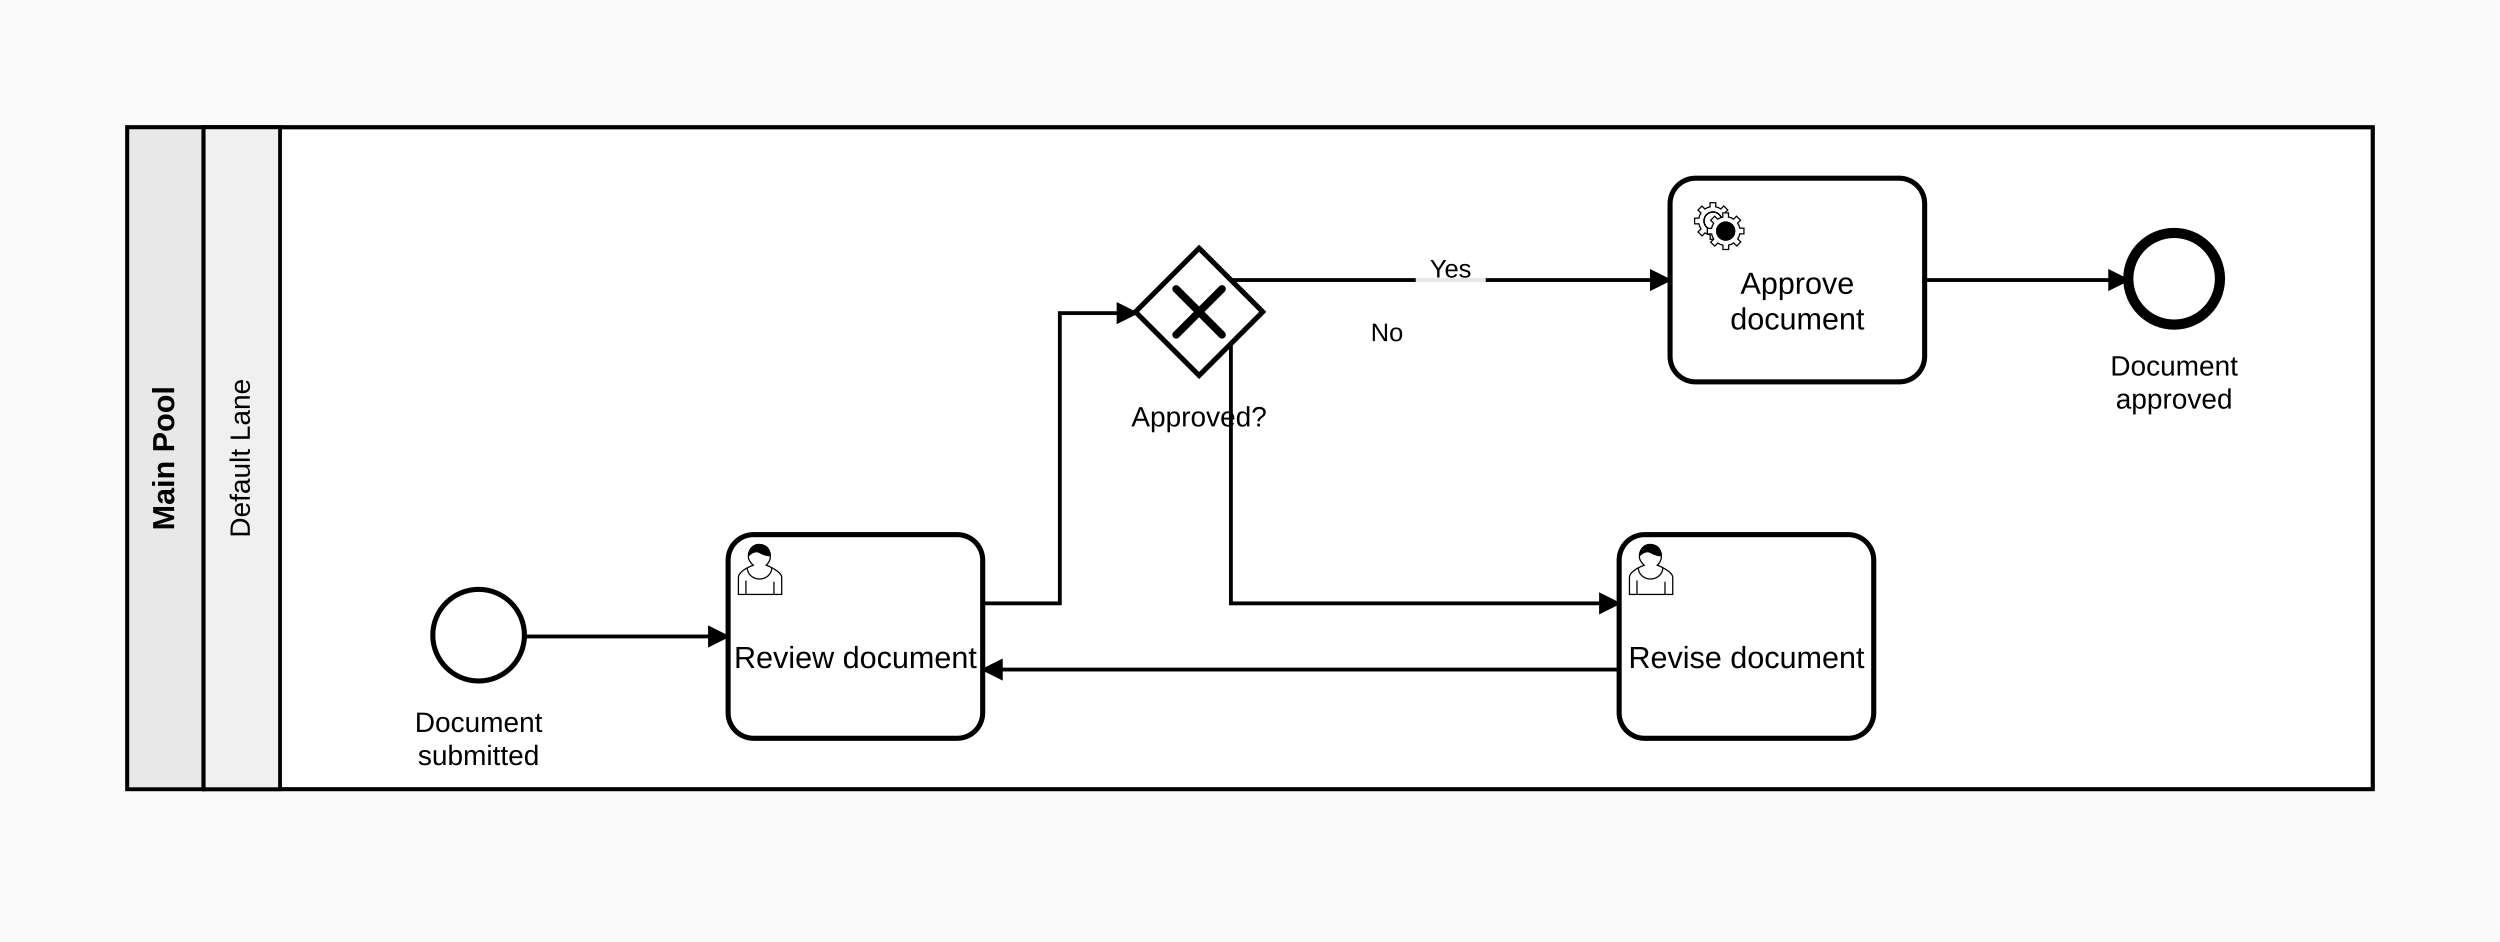
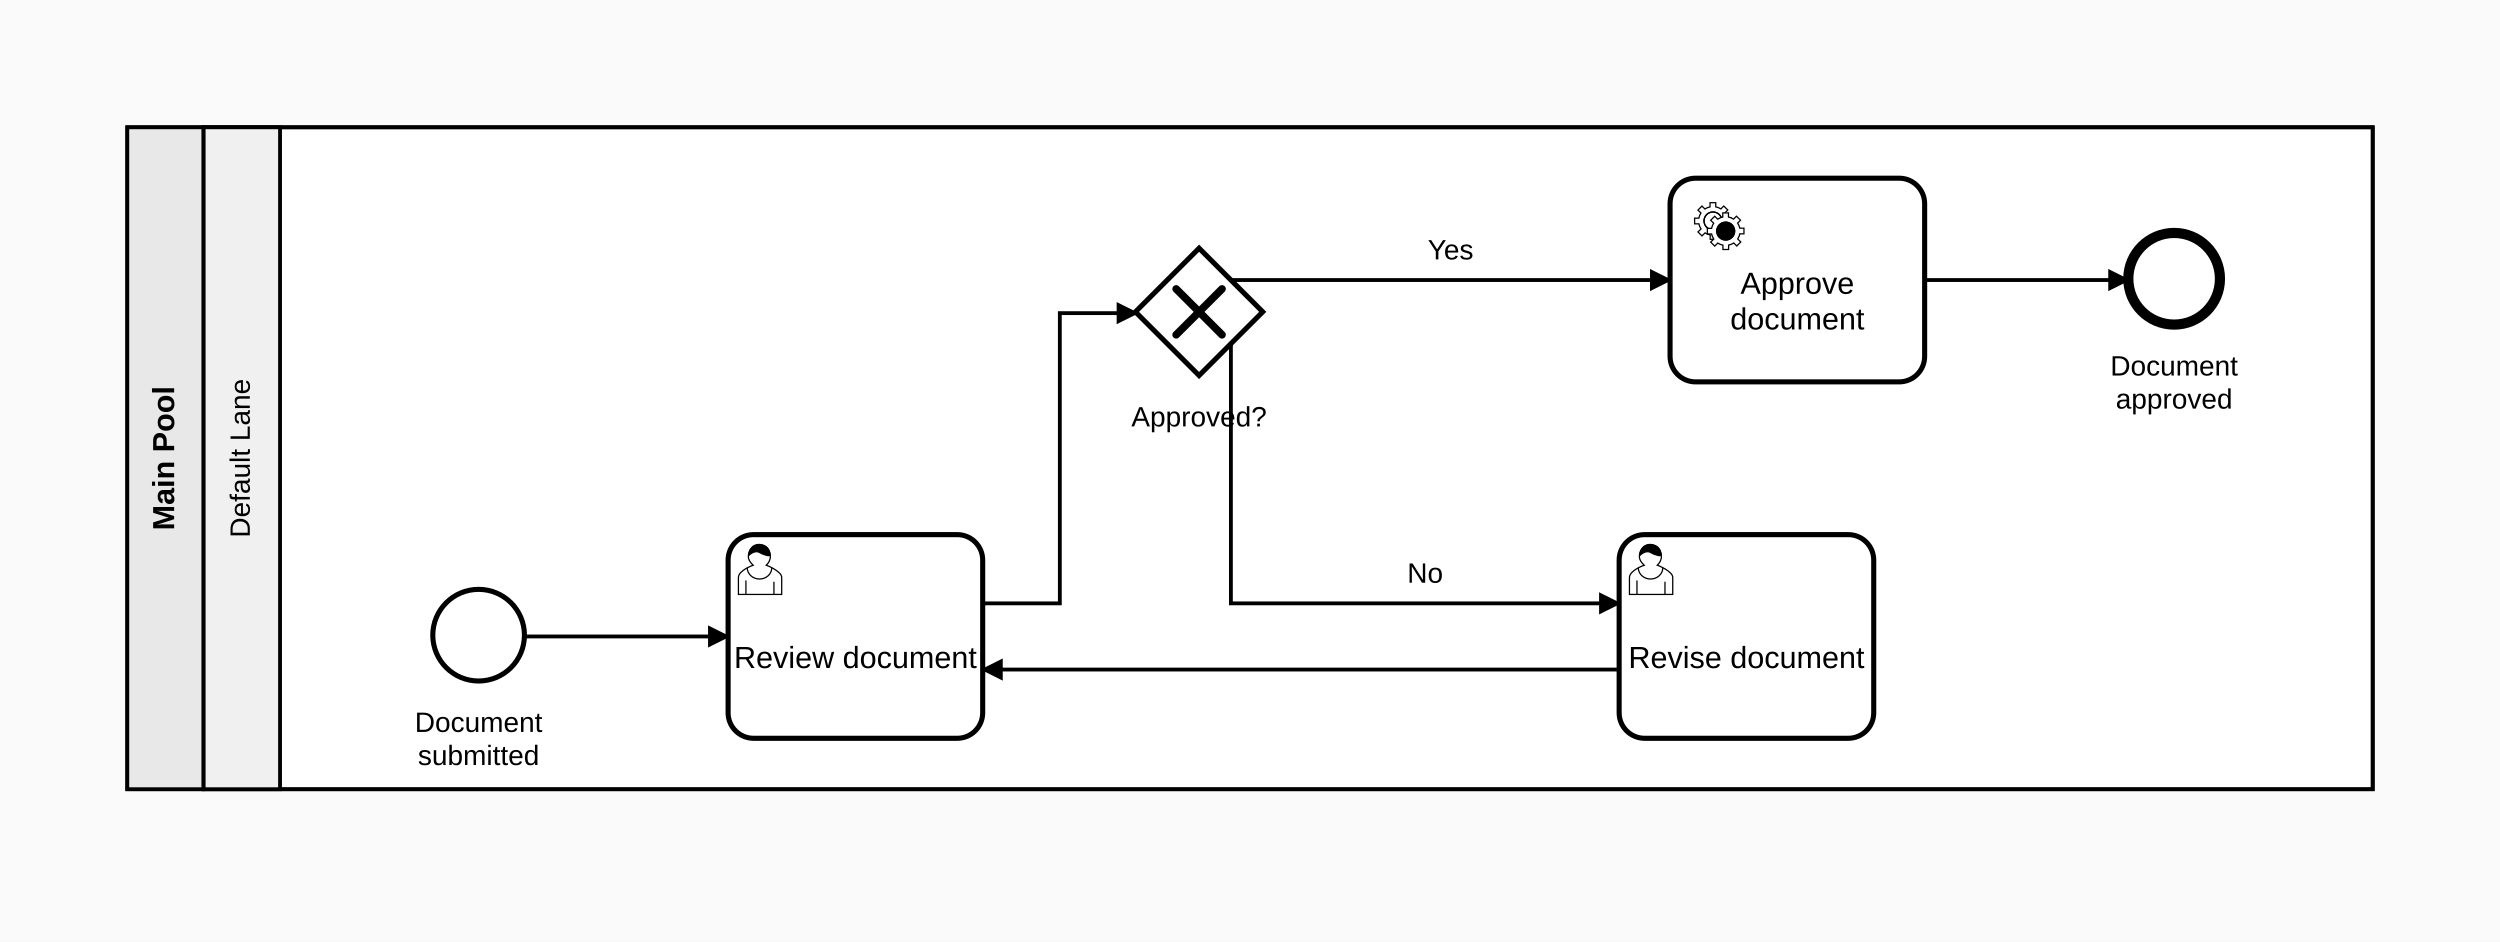
<svg xmlns="http://www.w3.org/2000/svg" width="982" height="370" viewBox="0 0 982 370" font-family="Arial, sans-serif">
  <defs>
    <marker id="seq-end" viewBox="0 0 20 20" refX="11" refY="10" markerWidth="10" markerHeight="10" orient="auto">
      <path d="M 1 5 L 11 10 L 1 15 Z" fill="#000000" stroke="#000000" stroke-width="1" />
    </marker>
    <marker id="seq-default-src" viewBox="0 0 20 20" refX="6" refY="10" markerWidth="10" markerHeight="10" orient="auto">
      <path d="M 6 3 L 10 17" stroke="#000000" stroke-width="1.5" />
    </marker>
    <marker id="seq-conditional-src" viewBox="0 0 20 20" refX="1" refY="10" markerWidth="12" markerHeight="12" orient="auto">
      <path d="M 1 10 L 8 6 L 15 10 L 8 14 Z" fill="#ffffff" stroke="#000000" stroke-width="1" />
    </marker>
    <marker id="msg-start" viewBox="0 0 20 20" refX="6" refY="6" markerWidth="20" markerHeight="20" orient="auto">
      <circle cx="6" cy="6" r="3.5" fill="#ffffff" stroke="#000000" stroke-width="1" />
    </marker>
    <marker id="msg-end" viewBox="0 0 20 20" refX="8.5" refY="5" markerWidth="20" markerHeight="20" orient="auto">
      <path d="m 1 5 l 0 -3 l 7 3 l -7 3 z" fill="#ffffff" stroke="#000000" stroke-width="1" stroke-linecap="butt" />
    </marker>
    <marker id="assoc-end" viewBox="0 0 20 20" refX="11" refY="10" markerWidth="10" markerHeight="10" orient="auto">
      <path d="M 1 5 L 11 10 L 1 15" fill="none" stroke="#000000" stroke-width="1.5" />
    </marker>
  </defs>
  <rect width="982" height="370" fill="#fafafa" />
  <rect x="50" y="50" width="882" height="260" fill="#ffffff" stroke="#000000" stroke-width="1.5" />
  <rect x="50" y="50" width="30" height="260" fill="#e8e8e8" stroke="#000000" stroke-width="1.5" />
  <text x="65" y="180" text-anchor="middle" dominant-baseline="middle" font-size="12" font-weight="bold" fill="#000000" transform="rotate(-90,65,180)">Main Pool</text>
  <rect x="80" y="50" width="852" height="260" fill="#ffffff" fill-opacity="0.25" stroke="#000000" stroke-width="1.5" />
  <rect x="80" y="50" width="30" height="260" fill="#f0f0f0" stroke="#000000" stroke-width="1.5" />
  <text x="95" y="180" text-anchor="middle" dominant-baseline="middle" font-size="11" fill="#000000" transform="rotate(-90,95,180)">Default Lane</text>
  <path d="M 206 250 L 286 250" stroke="#000000" stroke-width="1.5" fill="none" marker-end="url(#seq-end)" />
  <path d="M 386 237 L 416.3 237 L 416.3 123 L 446.5 123" stroke="#000000" stroke-width="1.5" fill="none" marker-end="url(#seq-end)" />
  <path d="M 483.5 110 L 656 110" stroke="#000000" stroke-width="1.5" fill="none" marker-end="url(#seq-end)" />
-   <rect x="556.1" y="97" width="27.5" height="16" rx="2" fill="white" fill-opacity="0.9" />
-   <text x="569.8" y="109" text-anchor="middle" font-size="10" fill="#000000">Yes</text>
+   <text text-anchor="middle" font-size="11" fill="#000000">
+     <tspan x="569.8" y="101.9">Yes</tspan>
+   </text>
  <path d="M 483.5 135 L 483.5 237 L 636 237" stroke="#000000" stroke-width="1.5" fill="none" marker-end="url(#seq-end)" />
-   <rect x="534.3" y="122" width="21" height="16" rx="2" fill="white" fill-opacity="0.9" />
-   <text x="544.8" y="134" text-anchor="middle" font-size="10" fill="#000000">No</text>
+   <text text-anchor="middle" font-size="11" fill="#000000">
+     <tspan x="559.8" y="228.9">No</tspan>
+   </text>
  <path d="M 636 263 L 386 263" stroke="#000000" stroke-width="1.5" fill="none" marker-end="url(#seq-end)" />
  <path d="M 756 110 L 836 110" stroke="#000000" stroke-width="1.5" fill="none" marker-end="url(#seq-end)" />
  <circle cx="188" cy="249.5" r="18" fill="#ffffff" fill-opacity="0.95" stroke="#000000" stroke-width="2" />
  <text x="188" y="287.5" text-anchor="middle" font-size="11" fill="#000000">Document</text>
  <text x="188" y="300.5" text-anchor="middle" font-size="11" fill="#000000">submitted</text>
  <rect x="286" y="210" width="100" height="80" rx="10" ry="10" fill="#ffffff" fill-opacity="0.95" stroke="#000000" stroke-width="2" />
  <g>
    <path d="m 301,222 c 0.909,-0.845 1.594,-2.049 1.594,-3.385 0,-2.554 -1.805,-4.622 -4.357,-4.622 -2.552,0 -4.288,2.068 -4.288,4.622 0,1.348 0.974,2.562 1.896,3.405 -0.529,0.187 -5.669,2.097 -5.794,4.756 v 6.718 h 17 v -6.718 c 0,-2.298 -5.528,-4.595 -6.051,-4.776 z m -8,6 l 0,5.5 m 11,0 l 0,-5" fill="#ffffff" stroke="#000000" stroke-width="0.5" />
    <path d="m 303.162,223.009 c 0,2.447 -2.158,4.431 -4.821,4.431 -2.665,0 -4.822,-1.981 -4.822,-4.431" fill="none" stroke="#000000" stroke-width="0.5" />
    <path d="m 294.1,218.2 c 0,0 2.251,-2.358 4.274,-1.177 2.024,1.181 4.221,1.537 4.124,0.965 -0.098,-0.57 -0.117,-3.791 -4.191,-4.136 -3.575,0.001 -4.208,3.367 -4.207,4.348 z" fill="#000000" stroke="#000000" stroke-width="0.5" />
  </g>
  <text x="336" y="259" text-anchor="middle" dominant-baseline="middle" font-size="12" fill="#000000">Review document</text>
  <polygon points="471,97.5 496,122.5 471,147.5 446,122.5" fill="#ffffff" fill-opacity="0.95" stroke="#000000" stroke-width="2" />
  <line x1="462" y1="113.5" x2="480" y2="131.5" stroke="#000000" stroke-width="3" stroke-linecap="round" />
  <line x1="480" y1="113.5" x2="462" y2="131.5" stroke="#000000" stroke-width="3" stroke-linecap="round" />
  <text x="471" y="167.5" text-anchor="middle" font-size="11" fill="#000000">Approved?</text>
  <rect x="656" y="70" width="100" height="80" rx="10" ry="10" fill="#ffffff" fill-opacity="0.95" stroke="#000000" stroke-width="2" />
  <g>
    <path d="m 674,94 v -1.713 c 0.352,-0.071 0.704,-0.178 1.048,-0.321 0.344,-0.145 0.666,-0.321 0.966,-0.521 l 1.194,1.18 1.567,-1.577 -1.195,-1.18 c 0.403,-0.614 0.683,-1.299 0.825,-2.018 l 1.622,-0.01 v -2.22 l -1.637,0.01 c -0.073,-0.352 -0.178,-0.7 -0.324,-1.044 -0.145,-0.344 -0.321,-0.664 -0.523,-0.962 l 1.131,-1.136 -1.583,-1.563 -1.13,1.136 c -0.614,-0.401 -1.303,-0.681 -2.023,-0.822 l 0.009,-1.619 h -2.241 l 0.004,1.631 c -0.354,0.074 -0.705,0.18 -1.05,0.324 -0.344,0.144 -0.665,0.321 -0.964,0.52 l -1.17,-1.158 -1.567,1.579 1.168,1.157 c -0.403,0.613 -0.683,1.298 -0.825,2.017 l -1.659,0.003 v 2.222 l 1.672,-0.006 c 0.073,0.351 0.18,0.702 0.324,1.045 0.145,0.344 0.321,0.664 0.523,0.961 l -1.199,1.197 1.584,1.56 1.196,-1.193 c 0.614,0.403 1.303,0.682 2.023,0.823 l 0.001,1.699 h 2.227 z m 0.221,-3.996 c -1.789,0.75 -3.858,-0.093 -4.61,-1.874 -0.752,-1.783 0.091,-3.846 1.88,-4.596 1.788,-0.749 3.857,0.093 4.609,1.874 0.752,1.782 -0.091,3.846 -1.879,4.596 z" fill="#ffffff" stroke="#000000" stroke-width="0.5" />
    <path d="m 674.221,90.004 c -1.789,0.75 -3.858,-0.093 -4.61,-1.874 -0.752,-1.783 0.091,-3.846 1.88,-4.596 1.788,-0.749 3.857,0.093 4.609,1.874 0.752,1.782 -0.091,3.846 -1.879,4.596 z" fill="none" stroke="#000000" stroke-width="0.5" />
    <path d="m 679,98 v -1.713 c 0.352,-0.071 0.704,-0.178 1.048,-0.321 0.344,-0.145 0.666,-0.321 0.966,-0.521 l 1.194,1.18 1.567,-1.577 -1.195,-1.18 c 0.403,-0.614 0.683,-1.299 0.825,-2.018 l 1.622,-0.01 v -2.22 l -1.637,0.01 c -0.073,-0.352 -0.178,-0.7 -0.324,-1.044 -0.145,-0.344 -0.321,-0.664 -0.523,-0.962 l 1.131,-1.136 -1.583,-1.563 -1.13,1.136 c -0.614,-0.401 -1.303,-0.681 -2.023,-0.822 l 0.009,-1.619 h -2.241 l 0.004,1.631 c -0.354,0.074 -0.705,0.18 -1.05,0.324 -0.344,0.144 -0.665,0.321 -0.964,0.52 l -1.17,-1.158 -1.567,1.579 1.168,1.157 c -0.403,0.613 -0.683,1.298 -0.825,2.017 l -1.659,0.003 v 2.222 l 1.672,-0.006 c 0.073,0.351 0.18,0.702 0.324,1.045 0.145,0.344 0.321,0.664 0.523,0.961 l -1.199,1.197 1.584,1.56 1.196,-1.193 c 0.614,0.403 1.303,0.682 2.023,0.823 l 0.001,1.699 h 2.227 z m 0.221,-3.996 c -1.789,0.75 -3.858,-0.093 -4.61,-1.874 -0.752,-1.783 0.091,-3.846 1.88,-4.596 1.788,-0.749 3.857,0.093 4.609,1.874 0.752,1.782 -0.091,3.846 -1.879,4.596 z" fill="#ffffff" stroke="#000000" stroke-width="0.5" />
    <path d="m 679.221,94.004 c -1.789,0.75 -3.858,-0.093 -4.61,-1.874 -0.752,-1.783 0.091,-3.846 1.88,-4.596 1.788,-0.749 3.857,0.093 4.609,1.874 0.752,1.782 -0.091,3.846 -1.879,4.596 z" fill="#000000" stroke="#000000" stroke-width="0.5" />
  </g>
  <text x="706" y="112" text-anchor="middle" dominant-baseline="middle" font-size="12" fill="#000000">Approve</text>
  <text x="706" y="126" text-anchor="middle" dominant-baseline="middle" font-size="12" fill="#000000">document</text>
  <rect x="636" y="210" width="100" height="80" rx="10" ry="10" fill="#ffffff" fill-opacity="0.95" stroke="#000000" stroke-width="2" />
  <g>
    <path d="m 651,222 c 0.909,-0.845 1.594,-2.049 1.594,-3.385 0,-2.554 -1.805,-4.622 -4.357,-4.622 -2.552,0 -4.288,2.068 -4.288,4.622 0,1.348 0.974,2.562 1.896,3.405 -0.529,0.187 -5.669,2.097 -5.794,4.756 v 6.718 h 17 v -6.718 c 0,-2.298 -5.528,-4.595 -6.051,-4.776 z m -8,6 l 0,5.5 m 11,0 l 0,-5" fill="#ffffff" stroke="#000000" stroke-width="0.5" />
    <path d="m 653.162,223.009 c 0,2.447 -2.158,4.431 -4.821,4.431 -2.665,0 -4.822,-1.981 -4.822,-4.431" fill="none" stroke="#000000" stroke-width="0.5" />
    <path d="m 644.1,218.2 c 0,0 2.251,-2.358 4.274,-1.177 2.024,1.181 4.221,1.537 4.124,0.965 -0.098,-0.57 -0.117,-3.791 -4.191,-4.136 -3.575,0.001 -4.208,3.367 -4.207,4.348 z" fill="#000000" stroke="#000000" stroke-width="0.5" />
  </g>
  <text x="686" y="259" text-anchor="middle" dominant-baseline="middle" font-size="12" fill="#000000">Revise document</text>
  <circle cx="854" cy="109.5" r="18" fill="#ffffff" fill-opacity="0.95" stroke="#000000" stroke-width="4" />
  <text x="854" y="147.5" text-anchor="middle" font-size="11" fill="#000000">Document</text>
  <text x="854" y="160.5" text-anchor="middle" font-size="11" fill="#000000">approved</text>
</svg>
